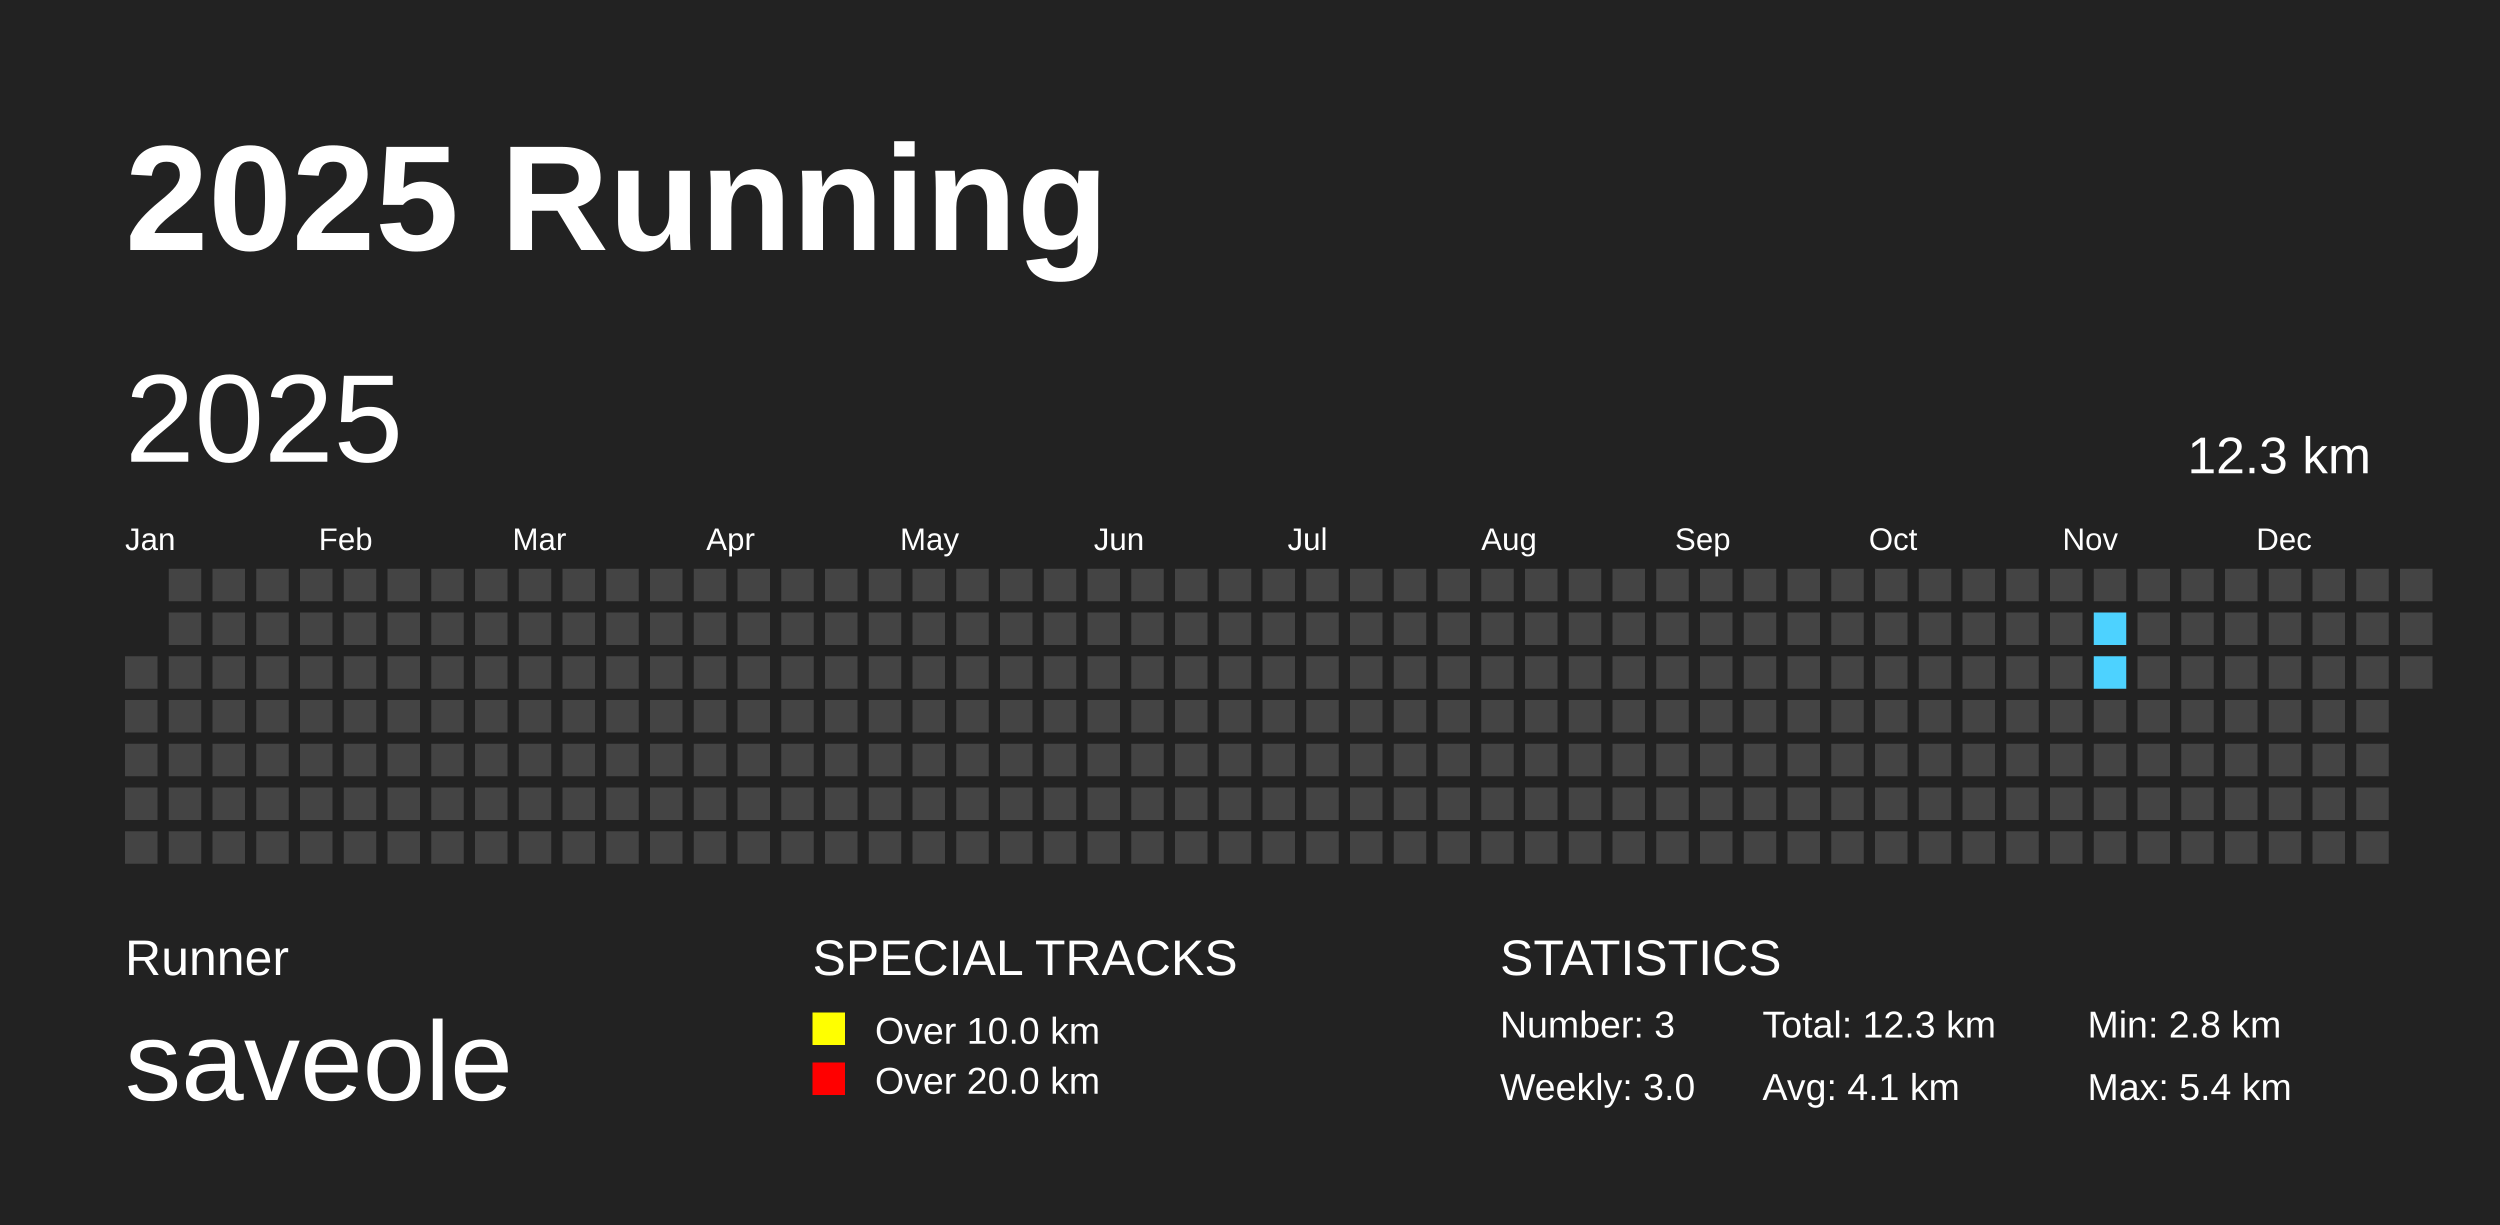
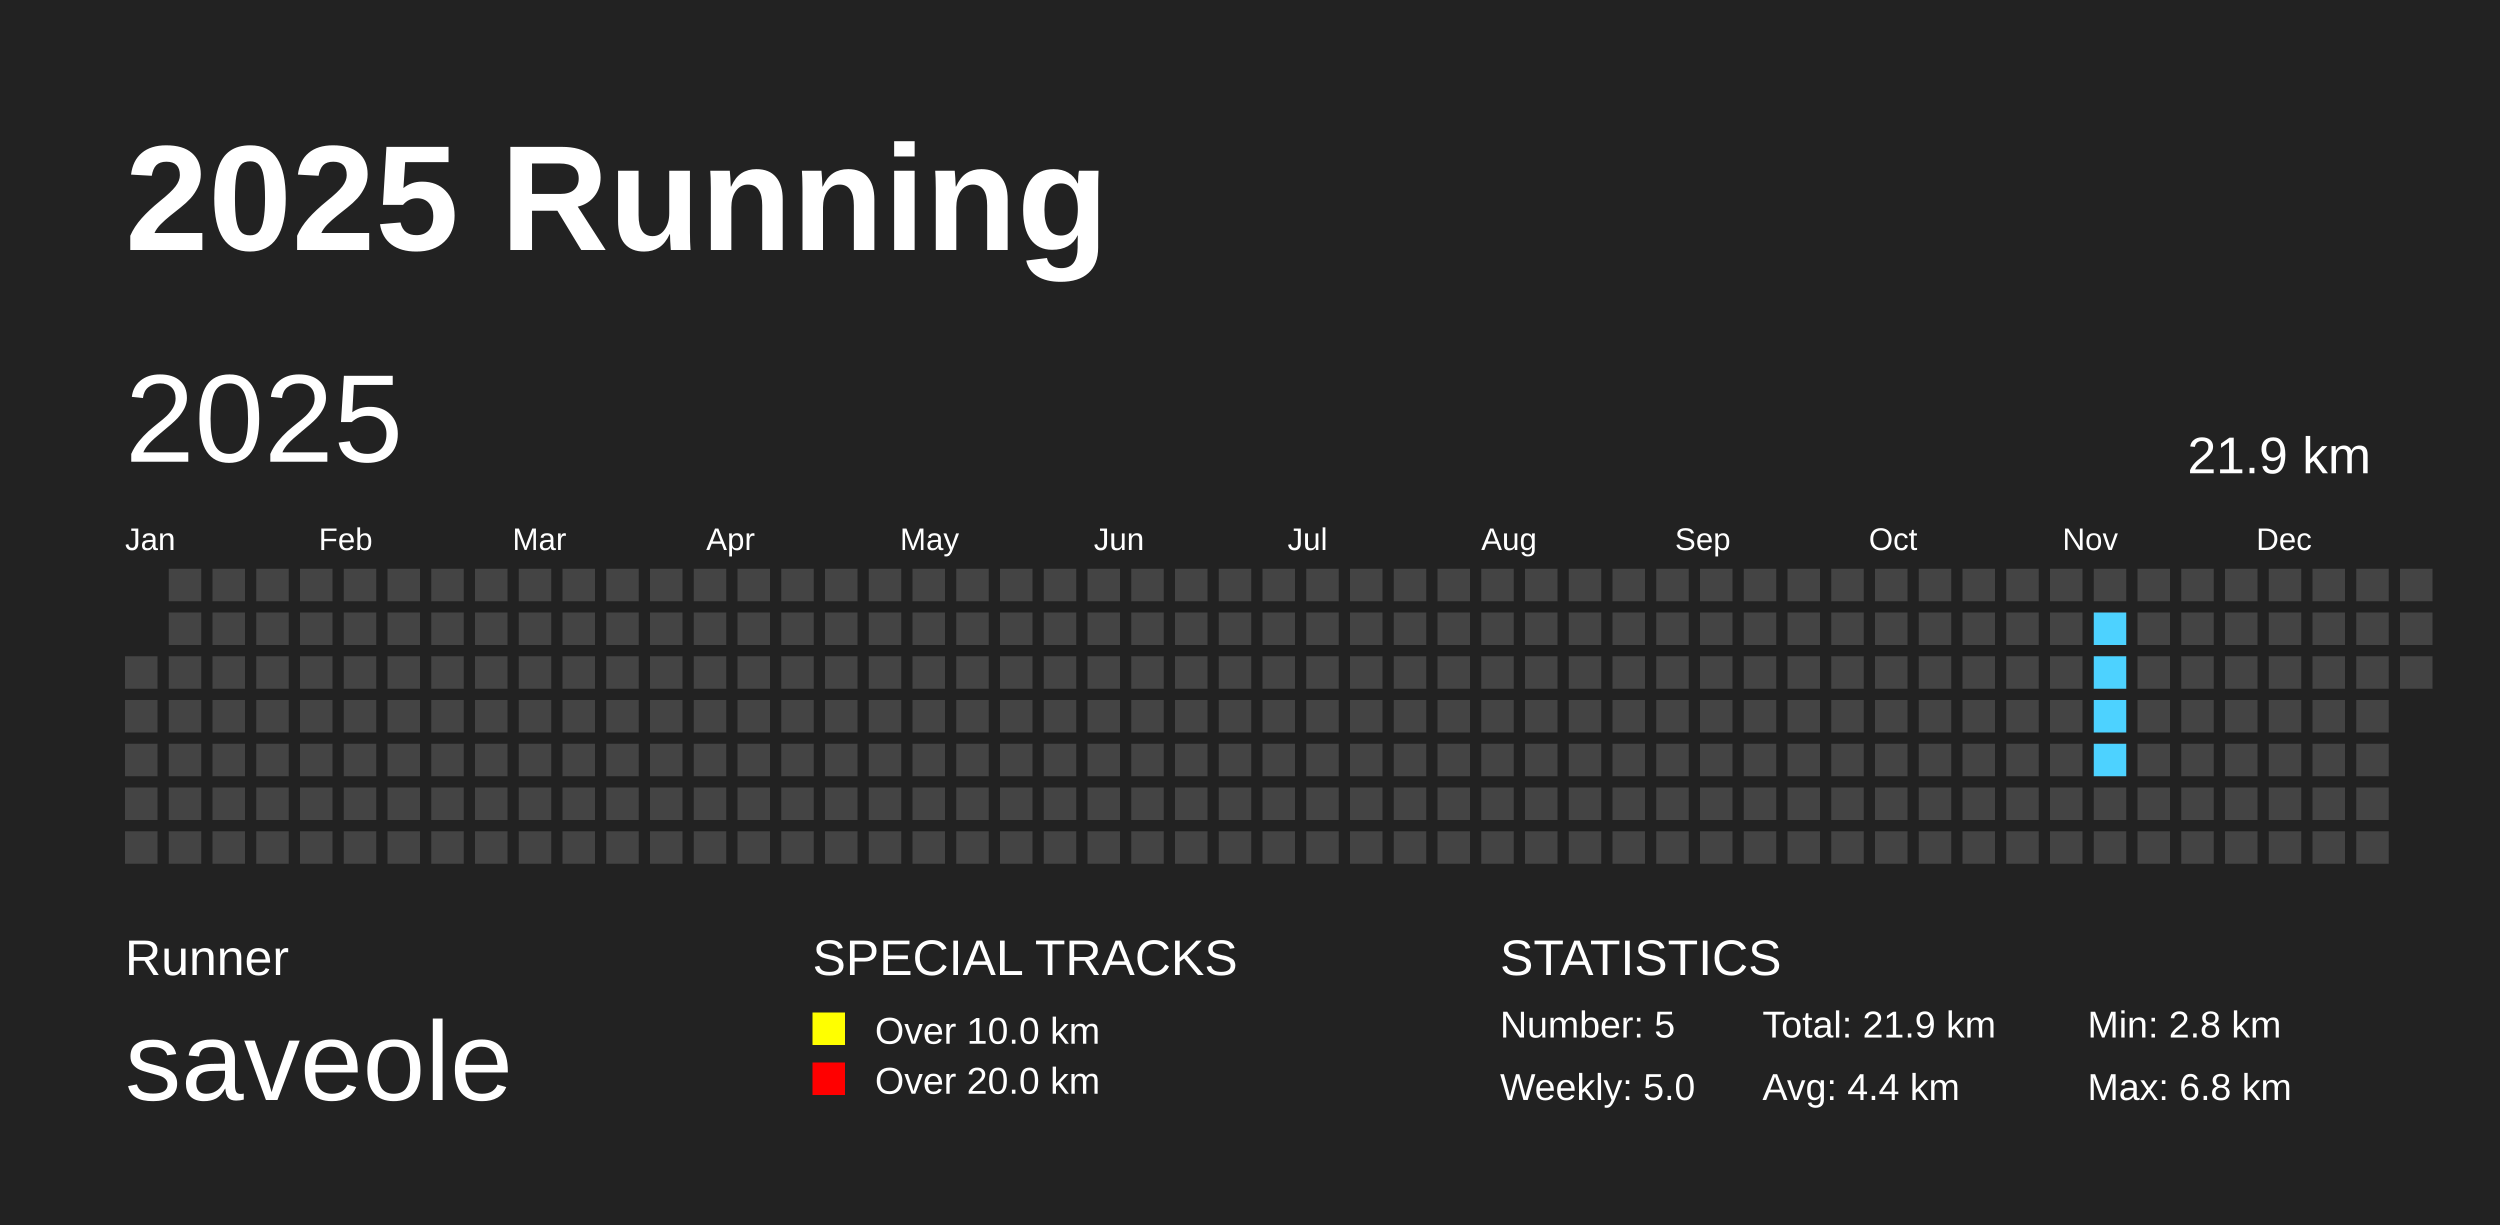
<svg xmlns="http://www.w3.org/2000/svg" baseProfile="full" height="98mm" version="1.1" viewBox="0,0,200,98" width="200mm">
  <defs />
  <rect fill="#222222" height="98" width="200" x="0" y="0" />
  <text fill="#FFFFFF" style="font-size:12px; font-family:Arial; font-weight:bold;" x="10" y="20">2025 Running</text>
  <text fill="#FFFFFF" style="font-size:4px; font-family:Arial" x="10" y="78">Runner</text>
  <text fill="#FFFFFF" style="font-size:9px; font-family:Arial" x="10" y="88">saveole</text>
  <text fill="#FFFFFF" style="font-size:4px; font-family:Arial" x="65" y="78">SPECIAL TRACKS</text>
  <rect fill="yellow" height="2.6" width="2.6" x="65" y="81" />
  <text fill="#FFFFFF" style="font-size:3px; font-family:Arial" x="70" y="83.5">Over 10.0 km</text>
  <rect fill="red" height="2.6" width="2.6" x="65" y="85" />
  <text fill="#FFFFFF" style="font-size:3px; font-family:Arial" x="70" y="87.5">Over 20.0 km</text>
  <text fill="#FFFFFF" style="font-size:4px; font-family:Arial" x="120" y="78">STATISTICS</text>
-   <text fill="#FFFFFF" style="font-size:3px; font-family:Arial" x="120" y="83">Number: 3</text>
-   <text fill="#FFFFFF" style="font-size:3px; font-family:Arial" x="120" y="88">Weekly: 3.0</text>
-   <text fill="#FFFFFF" style="font-size:3px; font-family:Arial" x="141" y="83">Total: 12.3 km</text>
-   <text fill="#FFFFFF" style="font-size:3px; font-family:Arial" x="141" y="88">Avg: 4.1 km</text>
+   <text fill="#FFFFFF" style="font-size:3px; font-family:Arial" x="120" y="83">Number: 5</text>
+   <text fill="#FFFFFF" style="font-size:3px; font-family:Arial" x="120" y="88">Weekly: 5.0</text>
+   <text fill="#FFFFFF" style="font-size:3px; font-family:Arial" x="141" y="83">Total: 21.9 km</text>
+   <text fill="#FFFFFF" style="font-size:3px; font-family:Arial" x="141" y="88">Avg: 4.4 km</text>
  <text fill="#FFFFFF" style="font-size:3px; font-family:Arial" x="167" y="83">Min: 2.8 km</text>
-   <text fill="#FFFFFF" style="font-size:3px; font-family:Arial" x="167" y="88">Max: 5.4 km</text>
+   <text fill="#FFFFFF" style="font-size:3px; font-family:Arial" x="167" y="88">Max: 6.8 km</text>
  <text dominant-baseline="hanging" fill="#FFFFFF" style="font-size:10.0px; font-family:Arial;" x="10" y="30">2025</text>
-   <text dominant-baseline="hanging" fill="#FFFFFF" style="font-size:4.125px; font-family:Arial;" x="175" y="35">12.3 km</text>
+   <text dominant-baseline="hanging" fill="#FFFFFF" style="font-size:4.125px; font-family:Arial;" x="175" y="35">21.9 km</text>
  <text fill="#FFFFFF" style="font-size:2.5px; font-family:Arial" x="10.0" y="44">Jan</text>
  <text fill="#FFFFFF" style="font-size:2.5px; font-family:Arial" x="25.5" y="44">Feb</text>
  <text fill="#FFFFFF" style="font-size:2.5px; font-family:Arial" x="41.0" y="44">Mar</text>
  <text fill="#FFFFFF" style="font-size:2.5px; font-family:Arial" x="56.5" y="44">Apr</text>
  <text fill="#FFFFFF" style="font-size:2.5px; font-family:Arial" x="72.0" y="44">May</text>
  <text fill="#FFFFFF" style="font-size:2.5px; font-family:Arial" x="87.5" y="44">Jun</text>
  <text fill="#FFFFFF" style="font-size:2.5px; font-family:Arial" x="103.0" y="44">Jul</text>
  <text fill="#FFFFFF" style="font-size:2.5px; font-family:Arial" x="118.5" y="44">Aug</text>
  <text fill="#FFFFFF" style="font-size:2.5px; font-family:Arial" x="134.0" y="44">Sep</text>
  <text fill="#FFFFFF" style="font-size:2.5px; font-family:Arial" x="149.5" y="44">Oct</text>
  <text fill="#FFFFFF" style="font-size:2.5px; font-family:Arial" x="165.0" y="44">Nov</text>
  <text fill="#FFFFFF" style="font-size:2.5px; font-family:Arial" x="180.5" y="44">Dec</text>
  <rect fill="#444444" height="2.6" width="2.6" x="10.0" y="52.5" />
  <rect fill="#444444" height="2.6" width="2.6" x="10.0" y="56.0" />
  <rect fill="#444444" height="2.6" width="2.6" x="10.0" y="59.5" />
  <rect fill="#444444" height="2.6" width="2.6" x="10.0" y="63.0" />
  <rect fill="#444444" height="2.6" width="2.6" x="10.0" y="66.5" />
  <rect fill="#444444" height="2.6" width="2.6" x="13.5" y="45.5" />
  <rect fill="#444444" height="2.6" width="2.6" x="13.5" y="49.0" />
  <rect fill="#444444" height="2.6" width="2.6" x="13.5" y="52.5" />
  <rect fill="#444444" height="2.6" width="2.6" x="13.5" y="56.0" />
  <rect fill="#444444" height="2.6" width="2.6" x="13.5" y="59.5" />
  <rect fill="#444444" height="2.6" width="2.6" x="13.5" y="63.0" />
  <rect fill="#444444" height="2.6" width="2.6" x="13.5" y="66.5" />
  <rect fill="#444444" height="2.6" width="2.6" x="17.0" y="45.5" />
  <rect fill="#444444" height="2.6" width="2.6" x="17.0" y="49.0" />
  <rect fill="#444444" height="2.6" width="2.6" x="17.0" y="52.5" />
  <rect fill="#444444" height="2.6" width="2.6" x="17.0" y="56.0" />
  <rect fill="#444444" height="2.6" width="2.6" x="17.0" y="59.5" />
  <rect fill="#444444" height="2.6" width="2.6" x="17.0" y="63.0" />
  <rect fill="#444444" height="2.6" width="2.6" x="17.0" y="66.5" />
  <rect fill="#444444" height="2.6" width="2.6" x="20.5" y="45.5" />
  <rect fill="#444444" height="2.6" width="2.6" x="20.5" y="49.0" />
  <rect fill="#444444" height="2.6" width="2.6" x="20.5" y="52.5" />
  <rect fill="#444444" height="2.6" width="2.6" x="20.5" y="56.0" />
  <rect fill="#444444" height="2.6" width="2.6" x="20.5" y="59.5" />
  <rect fill="#444444" height="2.6" width="2.6" x="20.5" y="63.0" />
  <rect fill="#444444" height="2.6" width="2.6" x="20.5" y="66.5" />
  <rect fill="#444444" height="2.6" width="2.6" x="24.0" y="45.5" />
  <rect fill="#444444" height="2.6" width="2.6" x="24.0" y="49.0" />
  <rect fill="#444444" height="2.6" width="2.6" x="24.0" y="52.5" />
  <rect fill="#444444" height="2.6" width="2.6" x="24.0" y="56.0" />
  <rect fill="#444444" height="2.6" width="2.6" x="24.0" y="59.5" />
  <rect fill="#444444" height="2.6" width="2.6" x="24.0" y="63.0" />
  <rect fill="#444444" height="2.6" width="2.6" x="24.0" y="66.5" />
  <rect fill="#444444" height="2.6" width="2.6" x="27.5" y="45.5" />
  <rect fill="#444444" height="2.6" width="2.6" x="27.5" y="49.0" />
  <rect fill="#444444" height="2.6" width="2.6" x="27.5" y="52.5" />
  <rect fill="#444444" height="2.6" width="2.6" x="27.5" y="56.0" />
  <rect fill="#444444" height="2.6" width="2.6" x="27.5" y="59.5" />
  <rect fill="#444444" height="2.6" width="2.6" x="27.5" y="63.0" />
  <rect fill="#444444" height="2.6" width="2.6" x="27.5" y="66.5" />
  <rect fill="#444444" height="2.6" width="2.6" x="31.0" y="45.5" />
  <rect fill="#444444" height="2.6" width="2.6" x="31.0" y="49.0" />
  <rect fill="#444444" height="2.6" width="2.6" x="31.0" y="52.5" />
  <rect fill="#444444" height="2.6" width="2.6" x="31.0" y="56.0" />
  <rect fill="#444444" height="2.6" width="2.6" x="31.0" y="59.5" />
  <rect fill="#444444" height="2.6" width="2.6" x="31.0" y="63.0" />
  <rect fill="#444444" height="2.6" width="2.6" x="31.0" y="66.5" />
  <rect fill="#444444" height="2.6" width="2.6" x="34.5" y="45.5" />
  <rect fill="#444444" height="2.6" width="2.6" x="34.5" y="49.0" />
  <rect fill="#444444" height="2.6" width="2.6" x="34.5" y="52.5" />
  <rect fill="#444444" height="2.6" width="2.6" x="34.5" y="56.0" />
  <rect fill="#444444" height="2.6" width="2.6" x="34.5" y="59.5" />
  <rect fill="#444444" height="2.6" width="2.6" x="34.5" y="63.0" />
  <rect fill="#444444" height="2.6" width="2.6" x="34.5" y="66.5" />
  <rect fill="#444444" height="2.6" width="2.6" x="38.0" y="45.5" />
  <rect fill="#444444" height="2.6" width="2.6" x="38.0" y="49.0" />
  <rect fill="#444444" height="2.6" width="2.6" x="38.0" y="52.5" />
  <rect fill="#444444" height="2.6" width="2.6" x="38.0" y="56.0" />
  <rect fill="#444444" height="2.6" width="2.6" x="38.0" y="59.5" />
  <rect fill="#444444" height="2.6" width="2.6" x="38.0" y="63.0" />
  <rect fill="#444444" height="2.6" width="2.6" x="38.0" y="66.5" />
  <rect fill="#444444" height="2.6" width="2.6" x="41.5" y="45.5" />
  <rect fill="#444444" height="2.6" width="2.6" x="41.5" y="49.0" />
  <rect fill="#444444" height="2.6" width="2.6" x="41.5" y="52.5" />
  <rect fill="#444444" height="2.6" width="2.6" x="41.5" y="56.0" />
  <rect fill="#444444" height="2.6" width="2.6" x="41.5" y="59.5" />
  <rect fill="#444444" height="2.6" width="2.6" x="41.5" y="63.0" />
  <rect fill="#444444" height="2.6" width="2.6" x="41.5" y="66.5" />
  <rect fill="#444444" height="2.6" width="2.6" x="45.0" y="45.5" />
  <rect fill="#444444" height="2.6" width="2.6" x="45.0" y="49.0" />
  <rect fill="#444444" height="2.6" width="2.6" x="45.0" y="52.5" />
  <rect fill="#444444" height="2.6" width="2.6" x="45.0" y="56.0" />
  <rect fill="#444444" height="2.6" width="2.6" x="45.0" y="59.5" />
  <rect fill="#444444" height="2.6" width="2.6" x="45.0" y="63.0" />
  <rect fill="#444444" height="2.6" width="2.6" x="45.0" y="66.5" />
  <rect fill="#444444" height="2.6" width="2.6" x="48.5" y="45.5" />
  <rect fill="#444444" height="2.6" width="2.6" x="48.5" y="49.0" />
  <rect fill="#444444" height="2.6" width="2.6" x="48.5" y="52.5" />
  <rect fill="#444444" height="2.6" width="2.6" x="48.5" y="56.0" />
  <rect fill="#444444" height="2.6" width="2.6" x="48.5" y="59.5" />
  <rect fill="#444444" height="2.6" width="2.6" x="48.5" y="63.0" />
  <rect fill="#444444" height="2.6" width="2.6" x="48.5" y="66.5" />
  <rect fill="#444444" height="2.6" width="2.6" x="52.0" y="45.5" />
  <rect fill="#444444" height="2.6" width="2.6" x="52.0" y="49.0" />
  <rect fill="#444444" height="2.6" width="2.6" x="52.0" y="52.5" />
  <rect fill="#444444" height="2.6" width="2.6" x="52.0" y="56.0" />
  <rect fill="#444444" height="2.6" width="2.6" x="52.0" y="59.5" />
  <rect fill="#444444" height="2.6" width="2.6" x="52.0" y="63.0" />
  <rect fill="#444444" height="2.6" width="2.6" x="52.0" y="66.5" />
  <rect fill="#444444" height="2.6" width="2.6" x="55.5" y="45.5" />
  <rect fill="#444444" height="2.6" width="2.6" x="55.5" y="49.0" />
  <rect fill="#444444" height="2.6" width="2.6" x="55.5" y="52.5" />
  <rect fill="#444444" height="2.6" width="2.6" x="55.5" y="56.0" />
  <rect fill="#444444" height="2.6" width="2.6" x="55.5" y="59.5" />
  <rect fill="#444444" height="2.6" width="2.6" x="55.5" y="63.0" />
  <rect fill="#444444" height="2.6" width="2.6" x="55.5" y="66.5" />
  <rect fill="#444444" height="2.6" width="2.6" x="59.0" y="45.5" />
  <rect fill="#444444" height="2.6" width="2.6" x="59.0" y="49.0" />
  <rect fill="#444444" height="2.6" width="2.6" x="59.0" y="52.5" />
  <rect fill="#444444" height="2.6" width="2.6" x="59.0" y="56.0" />
  <rect fill="#444444" height="2.6" width="2.6" x="59.0" y="59.5" />
  <rect fill="#444444" height="2.6" width="2.6" x="59.0" y="63.0" />
  <rect fill="#444444" height="2.6" width="2.6" x="59.0" y="66.5" />
  <rect fill="#444444" height="2.6" width="2.6" x="62.5" y="45.5" />
  <rect fill="#444444" height="2.6" width="2.6" x="62.5" y="49.0" />
  <rect fill="#444444" height="2.6" width="2.6" x="62.5" y="52.5" />
  <rect fill="#444444" height="2.6" width="2.6" x="62.5" y="56.0" />
  <rect fill="#444444" height="2.6" width="2.6" x="62.5" y="59.5" />
  <rect fill="#444444" height="2.6" width="2.6" x="62.5" y="63.0" />
  <rect fill="#444444" height="2.6" width="2.6" x="62.5" y="66.5" />
  <rect fill="#444444" height="2.6" width="2.6" x="66.0" y="45.5" />
  <rect fill="#444444" height="2.6" width="2.6" x="66.0" y="49.0" />
  <rect fill="#444444" height="2.6" width="2.6" x="66.0" y="52.5" />
  <rect fill="#444444" height="2.6" width="2.6" x="66.0" y="56.0" />
  <rect fill="#444444" height="2.6" width="2.6" x="66.0" y="59.5" />
  <rect fill="#444444" height="2.6" width="2.6" x="66.0" y="63.0" />
  <rect fill="#444444" height="2.6" width="2.6" x="66.0" y="66.5" />
  <rect fill="#444444" height="2.6" width="2.6" x="69.5" y="45.5" />
  <rect fill="#444444" height="2.6" width="2.6" x="69.5" y="49.0" />
  <rect fill="#444444" height="2.6" width="2.6" x="69.5" y="52.5" />
  <rect fill="#444444" height="2.6" width="2.6" x="69.5" y="56.0" />
  <rect fill="#444444" height="2.6" width="2.6" x="69.5" y="59.5" />
  <rect fill="#444444" height="2.6" width="2.6" x="69.5" y="63.0" />
  <rect fill="#444444" height="2.6" width="2.6" x="69.5" y="66.5" />
  <rect fill="#444444" height="2.6" width="2.6" x="73.0" y="45.5" />
  <rect fill="#444444" height="2.6" width="2.6" x="73.0" y="49.0" />
  <rect fill="#444444" height="2.6" width="2.6" x="73.0" y="52.5" />
  <rect fill="#444444" height="2.6" width="2.6" x="73.0" y="56.0" />
  <rect fill="#444444" height="2.6" width="2.6" x="73.0" y="59.5" />
  <rect fill="#444444" height="2.6" width="2.6" x="73.0" y="63.0" />
  <rect fill="#444444" height="2.6" width="2.6" x="73.0" y="66.5" />
  <rect fill="#444444" height="2.6" width="2.6" x="76.5" y="45.5" />
  <rect fill="#444444" height="2.6" width="2.6" x="76.5" y="49.0" />
  <rect fill="#444444" height="2.6" width="2.6" x="76.5" y="52.5" />
  <rect fill="#444444" height="2.6" width="2.6" x="76.5" y="56.0" />
  <rect fill="#444444" height="2.6" width="2.6" x="76.5" y="59.5" />
  <rect fill="#444444" height="2.6" width="2.6" x="76.5" y="63.0" />
  <rect fill="#444444" height="2.6" width="2.6" x="76.5" y="66.5" />
  <rect fill="#444444" height="2.6" width="2.6" x="80.0" y="45.5" />
  <rect fill="#444444" height="2.6" width="2.6" x="80.0" y="49.0" />
  <rect fill="#444444" height="2.6" width="2.6" x="80.0" y="52.5" />
  <rect fill="#444444" height="2.6" width="2.6" x="80.0" y="56.0" />
  <rect fill="#444444" height="2.6" width="2.6" x="80.0" y="59.5" />
  <rect fill="#444444" height="2.6" width="2.6" x="80.0" y="63.0" />
  <rect fill="#444444" height="2.6" width="2.6" x="80.0" y="66.5" />
  <rect fill="#444444" height="2.6" width="2.6" x="83.5" y="45.5" />
  <rect fill="#444444" height="2.6" width="2.6" x="83.5" y="49.0" />
  <rect fill="#444444" height="2.6" width="2.6" x="83.5" y="52.5" />
  <rect fill="#444444" height="2.6" width="2.6" x="83.5" y="56.0" />
  <rect fill="#444444" height="2.6" width="2.6" x="83.5" y="59.5" />
  <rect fill="#444444" height="2.6" width="2.6" x="83.5" y="63.0" />
  <rect fill="#444444" height="2.6" width="2.6" x="83.5" y="66.5" />
  <rect fill="#444444" height="2.6" width="2.6" x="87.0" y="45.5" />
  <rect fill="#444444" height="2.6" width="2.6" x="87.0" y="49.0" />
  <rect fill="#444444" height="2.6" width="2.6" x="87.0" y="52.5" />
  <rect fill="#444444" height="2.6" width="2.6" x="87.0" y="56.0" />
  <rect fill="#444444" height="2.6" width="2.6" x="87.0" y="59.5" />
  <rect fill="#444444" height="2.6" width="2.6" x="87.0" y="63.0" />
  <rect fill="#444444" height="2.6" width="2.6" x="87.0" y="66.5" />
  <rect fill="#444444" height="2.6" width="2.6" x="90.5" y="45.5" />
  <rect fill="#444444" height="2.6" width="2.6" x="90.5" y="49.0" />
  <rect fill="#444444" height="2.6" width="2.6" x="90.5" y="52.5" />
  <rect fill="#444444" height="2.6" width="2.6" x="90.5" y="56.0" />
  <rect fill="#444444" height="2.6" width="2.6" x="90.5" y="59.5" />
  <rect fill="#444444" height="2.6" width="2.6" x="90.5" y="63.0" />
  <rect fill="#444444" height="2.6" width="2.6" x="90.5" y="66.5" />
  <rect fill="#444444" height="2.6" width="2.6" x="94.0" y="45.5" />
  <rect fill="#444444" height="2.6" width="2.6" x="94.0" y="49.0" />
  <rect fill="#444444" height="2.6" width="2.6" x="94.0" y="52.5" />
  <rect fill="#444444" height="2.6" width="2.6" x="94.0" y="56.0" />
  <rect fill="#444444" height="2.6" width="2.6" x="94.0" y="59.5" />
  <rect fill="#444444" height="2.6" width="2.6" x="94.0" y="63.0" />
  <rect fill="#444444" height="2.6" width="2.6" x="94.0" y="66.5" />
  <rect fill="#444444" height="2.6" width="2.6" x="97.5" y="45.5" />
  <rect fill="#444444" height="2.6" width="2.6" x="97.5" y="49.0" />
  <rect fill="#444444" height="2.6" width="2.6" x="97.5" y="52.5" />
  <rect fill="#444444" height="2.6" width="2.6" x="97.5" y="56.0" />
  <rect fill="#444444" height="2.6" width="2.6" x="97.5" y="59.5" />
  <rect fill="#444444" height="2.6" width="2.6" x="97.5" y="63.0" />
  <rect fill="#444444" height="2.6" width="2.6" x="97.5" y="66.5" />
  <rect fill="#444444" height="2.6" width="2.6" x="101.0" y="45.5" />
  <rect fill="#444444" height="2.6" width="2.6" x="101.0" y="49.0" />
  <rect fill="#444444" height="2.6" width="2.6" x="101.0" y="52.5" />
  <rect fill="#444444" height="2.6" width="2.6" x="101.0" y="56.0" />
  <rect fill="#444444" height="2.6" width="2.6" x="101.0" y="59.5" />
  <rect fill="#444444" height="2.6" width="2.6" x="101.0" y="63.0" />
  <rect fill="#444444" height="2.6" width="2.6" x="101.0" y="66.5" />
  <rect fill="#444444" height="2.6" width="2.6" x="104.5" y="45.5" />
  <rect fill="#444444" height="2.6" width="2.6" x="104.5" y="49.0" />
  <rect fill="#444444" height="2.6" width="2.6" x="104.5" y="52.5" />
  <rect fill="#444444" height="2.6" width="2.6" x="104.5" y="56.0" />
  <rect fill="#444444" height="2.6" width="2.6" x="104.5" y="59.5" />
  <rect fill="#444444" height="2.6" width="2.6" x="104.5" y="63.0" />
  <rect fill="#444444" height="2.6" width="2.6" x="104.5" y="66.5" />
  <rect fill="#444444" height="2.6" width="2.6" x="108.0" y="45.5" />
  <rect fill="#444444" height="2.6" width="2.6" x="108.0" y="49.0" />
  <rect fill="#444444" height="2.6" width="2.6" x="108.0" y="52.5" />
  <rect fill="#444444" height="2.6" width="2.6" x="108.0" y="56.0" />
  <rect fill="#444444" height="2.6" width="2.6" x="108.0" y="59.5" />
  <rect fill="#444444" height="2.6" width="2.6" x="108.0" y="63.0" />
  <rect fill="#444444" height="2.6" width="2.6" x="108.0" y="66.5" />
  <rect fill="#444444" height="2.6" width="2.6" x="111.5" y="45.5" />
  <rect fill="#444444" height="2.6" width="2.6" x="111.5" y="49.0" />
  <rect fill="#444444" height="2.6" width="2.6" x="111.5" y="52.5" />
  <rect fill="#444444" height="2.6" width="2.6" x="111.5" y="56.0" />
  <rect fill="#444444" height="2.6" width="2.6" x="111.5" y="59.5" />
  <rect fill="#444444" height="2.6" width="2.6" x="111.5" y="63.0" />
  <rect fill="#444444" height="2.6" width="2.6" x="111.5" y="66.5" />
  <rect fill="#444444" height="2.6" width="2.6" x="115.0" y="45.5" />
  <rect fill="#444444" height="2.6" width="2.6" x="115.0" y="49.0" />
  <rect fill="#444444" height="2.6" width="2.6" x="115.0" y="52.5" />
  <rect fill="#444444" height="2.6" width="2.6" x="115.0" y="56.0" />
  <rect fill="#444444" height="2.6" width="2.6" x="115.0" y="59.5" />
  <rect fill="#444444" height="2.6" width="2.6" x="115.0" y="63.0" />
  <rect fill="#444444" height="2.6" width="2.6" x="115.0" y="66.5" />
  <rect fill="#444444" height="2.6" width="2.6" x="118.5" y="45.5" />
  <rect fill="#444444" height="2.6" width="2.6" x="118.5" y="49.0" />
  <rect fill="#444444" height="2.6" width="2.6" x="118.5" y="52.5" />
  <rect fill="#444444" height="2.6" width="2.6" x="118.5" y="56.0" />
  <rect fill="#444444" height="2.6" width="2.6" x="118.5" y="59.5" />
  <rect fill="#444444" height="2.6" width="2.6" x="118.5" y="63.0" />
  <rect fill="#444444" height="2.6" width="2.6" x="118.5" y="66.5" />
  <rect fill="#444444" height="2.6" width="2.6" x="122.0" y="45.5" />
  <rect fill="#444444" height="2.6" width="2.6" x="122.0" y="49.0" />
  <rect fill="#444444" height="2.6" width="2.6" x="122.0" y="52.5" />
  <rect fill="#444444" height="2.6" width="2.6" x="122.0" y="56.0" />
  <rect fill="#444444" height="2.6" width="2.6" x="122.0" y="59.5" />
  <rect fill="#444444" height="2.6" width="2.6" x="122.0" y="63.0" />
  <rect fill="#444444" height="2.6" width="2.6" x="122.0" y="66.5" />
  <rect fill="#444444" height="2.6" width="2.6" x="125.5" y="45.5" />
  <rect fill="#444444" height="2.6" width="2.6" x="125.5" y="49.0" />
  <rect fill="#444444" height="2.6" width="2.6" x="125.5" y="52.5" />
  <rect fill="#444444" height="2.6" width="2.6" x="125.5" y="56.0" />
  <rect fill="#444444" height="2.6" width="2.6" x="125.5" y="59.5" />
  <rect fill="#444444" height="2.6" width="2.6" x="125.5" y="63.0" />
  <rect fill="#444444" height="2.6" width="2.6" x="125.5" y="66.5" />
  <rect fill="#444444" height="2.6" width="2.6" x="129.0" y="45.5" />
  <rect fill="#444444" height="2.6" width="2.6" x="129.0" y="49.0" />
  <rect fill="#444444" height="2.6" width="2.6" x="129.0" y="52.5" />
  <rect fill="#444444" height="2.6" width="2.6" x="129.0" y="56.0" />
  <rect fill="#444444" height="2.6" width="2.6" x="129.0" y="59.5" />
  <rect fill="#444444" height="2.6" width="2.6" x="129.0" y="63.0" />
  <rect fill="#444444" height="2.6" width="2.6" x="129.0" y="66.5" />
  <rect fill="#444444" height="2.6" width="2.6" x="132.5" y="45.5" />
  <rect fill="#444444" height="2.6" width="2.6" x="132.5" y="49.0" />
  <rect fill="#444444" height="2.6" width="2.6" x="132.5" y="52.5" />
  <rect fill="#444444" height="2.6" width="2.6" x="132.5" y="56.0" />
  <rect fill="#444444" height="2.6" width="2.6" x="132.5" y="59.5" />
  <rect fill="#444444" height="2.6" width="2.6" x="132.5" y="63.0" />
  <rect fill="#444444" height="2.6" width="2.6" x="132.5" y="66.5" />
  <rect fill="#444444" height="2.6" width="2.6" x="136.0" y="45.5" />
  <rect fill="#444444" height="2.6" width="2.6" x="136.0" y="49.0" />
  <rect fill="#444444" height="2.6" width="2.6" x="136.0" y="52.5" />
  <rect fill="#444444" height="2.6" width="2.6" x="136.0" y="56.0" />
  <rect fill="#444444" height="2.6" width="2.6" x="136.0" y="59.5" />
  <rect fill="#444444" height="2.6" width="2.6" x="136.0" y="63.0" />
  <rect fill="#444444" height="2.6" width="2.6" x="136.0" y="66.5" />
  <rect fill="#444444" height="2.6" width="2.6" x="139.5" y="45.5" />
  <rect fill="#444444" height="2.6" width="2.6" x="139.5" y="49.0" />
  <rect fill="#444444" height="2.6" width="2.6" x="139.5" y="52.5" />
  <rect fill="#444444" height="2.6" width="2.6" x="139.5" y="56.0" />
  <rect fill="#444444" height="2.6" width="2.6" x="139.5" y="59.5" />
  <rect fill="#444444" height="2.6" width="2.6" x="139.5" y="63.0" />
  <rect fill="#444444" height="2.6" width="2.6" x="139.5" y="66.5" />
  <rect fill="#444444" height="2.6" width="2.6" x="143.0" y="45.5" />
  <rect fill="#444444" height="2.6" width="2.6" x="143.0" y="49.0" />
  <rect fill="#444444" height="2.6" width="2.6" x="143.0" y="52.5" />
  <rect fill="#444444" height="2.6" width="2.6" x="143.0" y="56.0" />
  <rect fill="#444444" height="2.6" width="2.6" x="143.0" y="59.5" />
  <rect fill="#444444" height="2.6" width="2.6" x="143.0" y="63.0" />
  <rect fill="#444444" height="2.6" width="2.6" x="143.0" y="66.5" />
  <rect fill="#444444" height="2.6" width="2.6" x="146.5" y="45.5" />
  <rect fill="#444444" height="2.6" width="2.6" x="146.5" y="49.0" />
  <rect fill="#444444" height="2.6" width="2.6" x="146.5" y="52.5" />
  <rect fill="#444444" height="2.6" width="2.6" x="146.5" y="56.0" />
  <rect fill="#444444" height="2.6" width="2.6" x="146.5" y="59.5" />
  <rect fill="#444444" height="2.6" width="2.6" x="146.5" y="63.0" />
  <rect fill="#444444" height="2.6" width="2.6" x="146.5" y="66.5" />
  <rect fill="#444444" height="2.6" width="2.6" x="150.0" y="45.5" />
  <rect fill="#444444" height="2.6" width="2.6" x="150.0" y="49.0" />
  <rect fill="#444444" height="2.6" width="2.6" x="150.0" y="52.5" />
  <rect fill="#444444" height="2.6" width="2.6" x="150.0" y="56.0" />
  <rect fill="#444444" height="2.6" width="2.6" x="150.0" y="59.5" />
  <rect fill="#444444" height="2.6" width="2.6" x="150.0" y="63.0" />
  <rect fill="#444444" height="2.6" width="2.6" x="150.0" y="66.5" />
  <rect fill="#444444" height="2.6" width="2.6" x="153.5" y="45.5" />
  <rect fill="#444444" height="2.6" width="2.6" x="153.5" y="49.0" />
  <rect fill="#444444" height="2.6" width="2.6" x="153.5" y="52.5" />
  <rect fill="#444444" height="2.6" width="2.6" x="153.5" y="56.0" />
  <rect fill="#444444" height="2.6" width="2.6" x="153.5" y="59.5" />
  <rect fill="#444444" height="2.6" width="2.6" x="153.5" y="63.0" />
  <rect fill="#444444" height="2.6" width="2.6" x="153.5" y="66.5" />
  <rect fill="#444444" height="2.6" width="2.6" x="157.0" y="45.5" />
  <rect fill="#444444" height="2.6" width="2.6" x="157.0" y="49.0" />
  <rect fill="#444444" height="2.6" width="2.6" x="157.0" y="52.5" />
  <rect fill="#444444" height="2.6" width="2.6" x="157.0" y="56.0" />
  <rect fill="#444444" height="2.6" width="2.6" x="157.0" y="59.5" />
  <rect fill="#444444" height="2.6" width="2.6" x="157.0" y="63.0" />
  <rect fill="#444444" height="2.6" width="2.6" x="157.0" y="66.5" />
  <rect fill="#444444" height="2.6" width="2.6" x="160.5" y="45.5" />
  <rect fill="#444444" height="2.6" width="2.6" x="160.5" y="49.0" />
  <rect fill="#444444" height="2.6" width="2.6" x="160.5" y="52.5" />
  <rect fill="#444444" height="2.6" width="2.6" x="160.5" y="56.0" />
  <rect fill="#444444" height="2.6" width="2.6" x="160.5" y="59.5" />
  <rect fill="#444444" height="2.6" width="2.6" x="160.5" y="63.0" />
  <rect fill="#444444" height="2.6" width="2.6" x="160.5" y="66.5" />
  <rect fill="#444444" height="2.6" width="2.6" x="164.0" y="45.5" />
  <rect fill="#444444" height="2.6" width="2.6" x="164.0" y="49.0" />
  <rect fill="#444444" height="2.6" width="2.6" x="164.0" y="52.5" />
  <rect fill="#444444" height="2.6" width="2.6" x="164.0" y="56.0" />
  <rect fill="#444444" height="2.6" width="2.6" x="164.0" y="59.5" />
  <rect fill="#444444" height="2.6" width="2.6" x="164.0" y="63.0" />
  <rect fill="#444444" height="2.6" width="2.6" x="164.0" y="66.5" />
  <rect fill="#444444" height="2.6" width="2.6" x="167.5" y="45.5" />
  <rect fill="#4DD2FF" height="2.6" width="2.6" x="167.5" y="49.0" />
  <rect fill="#4DD2FF" height="2.6" width="2.6" x="167.5" y="52.5" />
-   <rect fill="#444444" height="2.6" width="2.6" x="167.5" y="56.0" />
-   <rect fill="#444444" height="2.6" width="2.6" x="167.5" y="59.5" />
+   <rect fill="#4DD2FF" height="2.6" width="2.6" x="167.5" y="56.0" />
+   <rect fill="#4DD2FF" height="2.6" width="2.6" x="167.5" y="59.5" />
  <rect fill="#444444" height="2.6" width="2.6" x="167.5" y="63.0" />
  <rect fill="#444444" height="2.6" width="2.6" x="167.5" y="66.5" />
  <rect fill="#444444" height="2.6" width="2.6" x="171.0" y="45.5" />
  <rect fill="#444444" height="2.6" width="2.6" x="171.0" y="49.0" />
  <rect fill="#444444" height="2.6" width="2.6" x="171.0" y="52.5" />
  <rect fill="#444444" height="2.6" width="2.6" x="171.0" y="56.0" />
  <rect fill="#444444" height="2.6" width="2.6" x="171.0" y="59.5" />
  <rect fill="#444444" height="2.6" width="2.6" x="171.0" y="63.0" />
  <rect fill="#444444" height="2.6" width="2.6" x="171.0" y="66.5" />
  <rect fill="#444444" height="2.6" width="2.6" x="174.5" y="45.5" />
  <rect fill="#444444" height="2.6" width="2.6" x="174.5" y="49.0" />
  <rect fill="#444444" height="2.6" width="2.6" x="174.5" y="52.5" />
  <rect fill="#444444" height="2.6" width="2.6" x="174.5" y="56.0" />
  <rect fill="#444444" height="2.6" width="2.6" x="174.5" y="59.5" />
  <rect fill="#444444" height="2.6" width="2.6" x="174.5" y="63.0" />
  <rect fill="#444444" height="2.6" width="2.6" x="174.5" y="66.5" />
  <rect fill="#444444" height="2.6" width="2.6" x="178.0" y="45.5" />
  <rect fill="#444444" height="2.6" width="2.6" x="178.0" y="49.0" />
  <rect fill="#444444" height="2.6" width="2.6" x="178.0" y="52.5" />
  <rect fill="#444444" height="2.6" width="2.6" x="178.0" y="56.0" />
  <rect fill="#444444" height="2.6" width="2.6" x="178.0" y="59.5" />
  <rect fill="#444444" height="2.6" width="2.6" x="178.0" y="63.0" />
  <rect fill="#444444" height="2.6" width="2.6" x="178.0" y="66.5" />
  <rect fill="#444444" height="2.6" width="2.6" x="181.5" y="45.5" />
  <rect fill="#444444" height="2.6" width="2.6" x="181.5" y="49.0" />
  <rect fill="#444444" height="2.6" width="2.6" x="181.5" y="52.5" />
  <rect fill="#444444" height="2.6" width="2.6" x="181.5" y="56.0" />
  <rect fill="#444444" height="2.6" width="2.6" x="181.5" y="59.5" />
  <rect fill="#444444" height="2.6" width="2.6" x="181.5" y="63.0" />
  <rect fill="#444444" height="2.6" width="2.6" x="181.5" y="66.5" />
  <rect fill="#444444" height="2.6" width="2.6" x="185.0" y="45.5" />
  <rect fill="#444444" height="2.6" width="2.6" x="185.0" y="49.0" />
  <rect fill="#444444" height="2.6" width="2.6" x="185.0" y="52.5" />
  <rect fill="#444444" height="2.6" width="2.6" x="185.0" y="56.0" />
  <rect fill="#444444" height="2.6" width="2.6" x="185.0" y="59.5" />
  <rect fill="#444444" height="2.6" width="2.6" x="185.0" y="63.0" />
  <rect fill="#444444" height="2.6" width="2.6" x="185.0" y="66.5" />
  <rect fill="#444444" height="2.6" width="2.6" x="188.5" y="45.5" />
  <rect fill="#444444" height="2.6" width="2.6" x="188.5" y="49.0" />
  <rect fill="#444444" height="2.6" width="2.6" x="188.5" y="52.5" />
  <rect fill="#444444" height="2.6" width="2.6" x="188.5" y="56.0" />
  <rect fill="#444444" height="2.6" width="2.6" x="188.5" y="59.5" />
  <rect fill="#444444" height="2.6" width="2.6" x="188.5" y="63.0" />
  <rect fill="#444444" height="2.6" width="2.6" x="188.5" y="66.5" />
  <rect fill="#444444" height="2.6" width="2.6" x="192.0" y="45.5" />
  <rect fill="#444444" height="2.6" width="2.6" x="192.0" y="49.0" />
  <rect fill="#444444" height="2.6" width="2.6" x="192.0" y="52.5" />
</svg>
